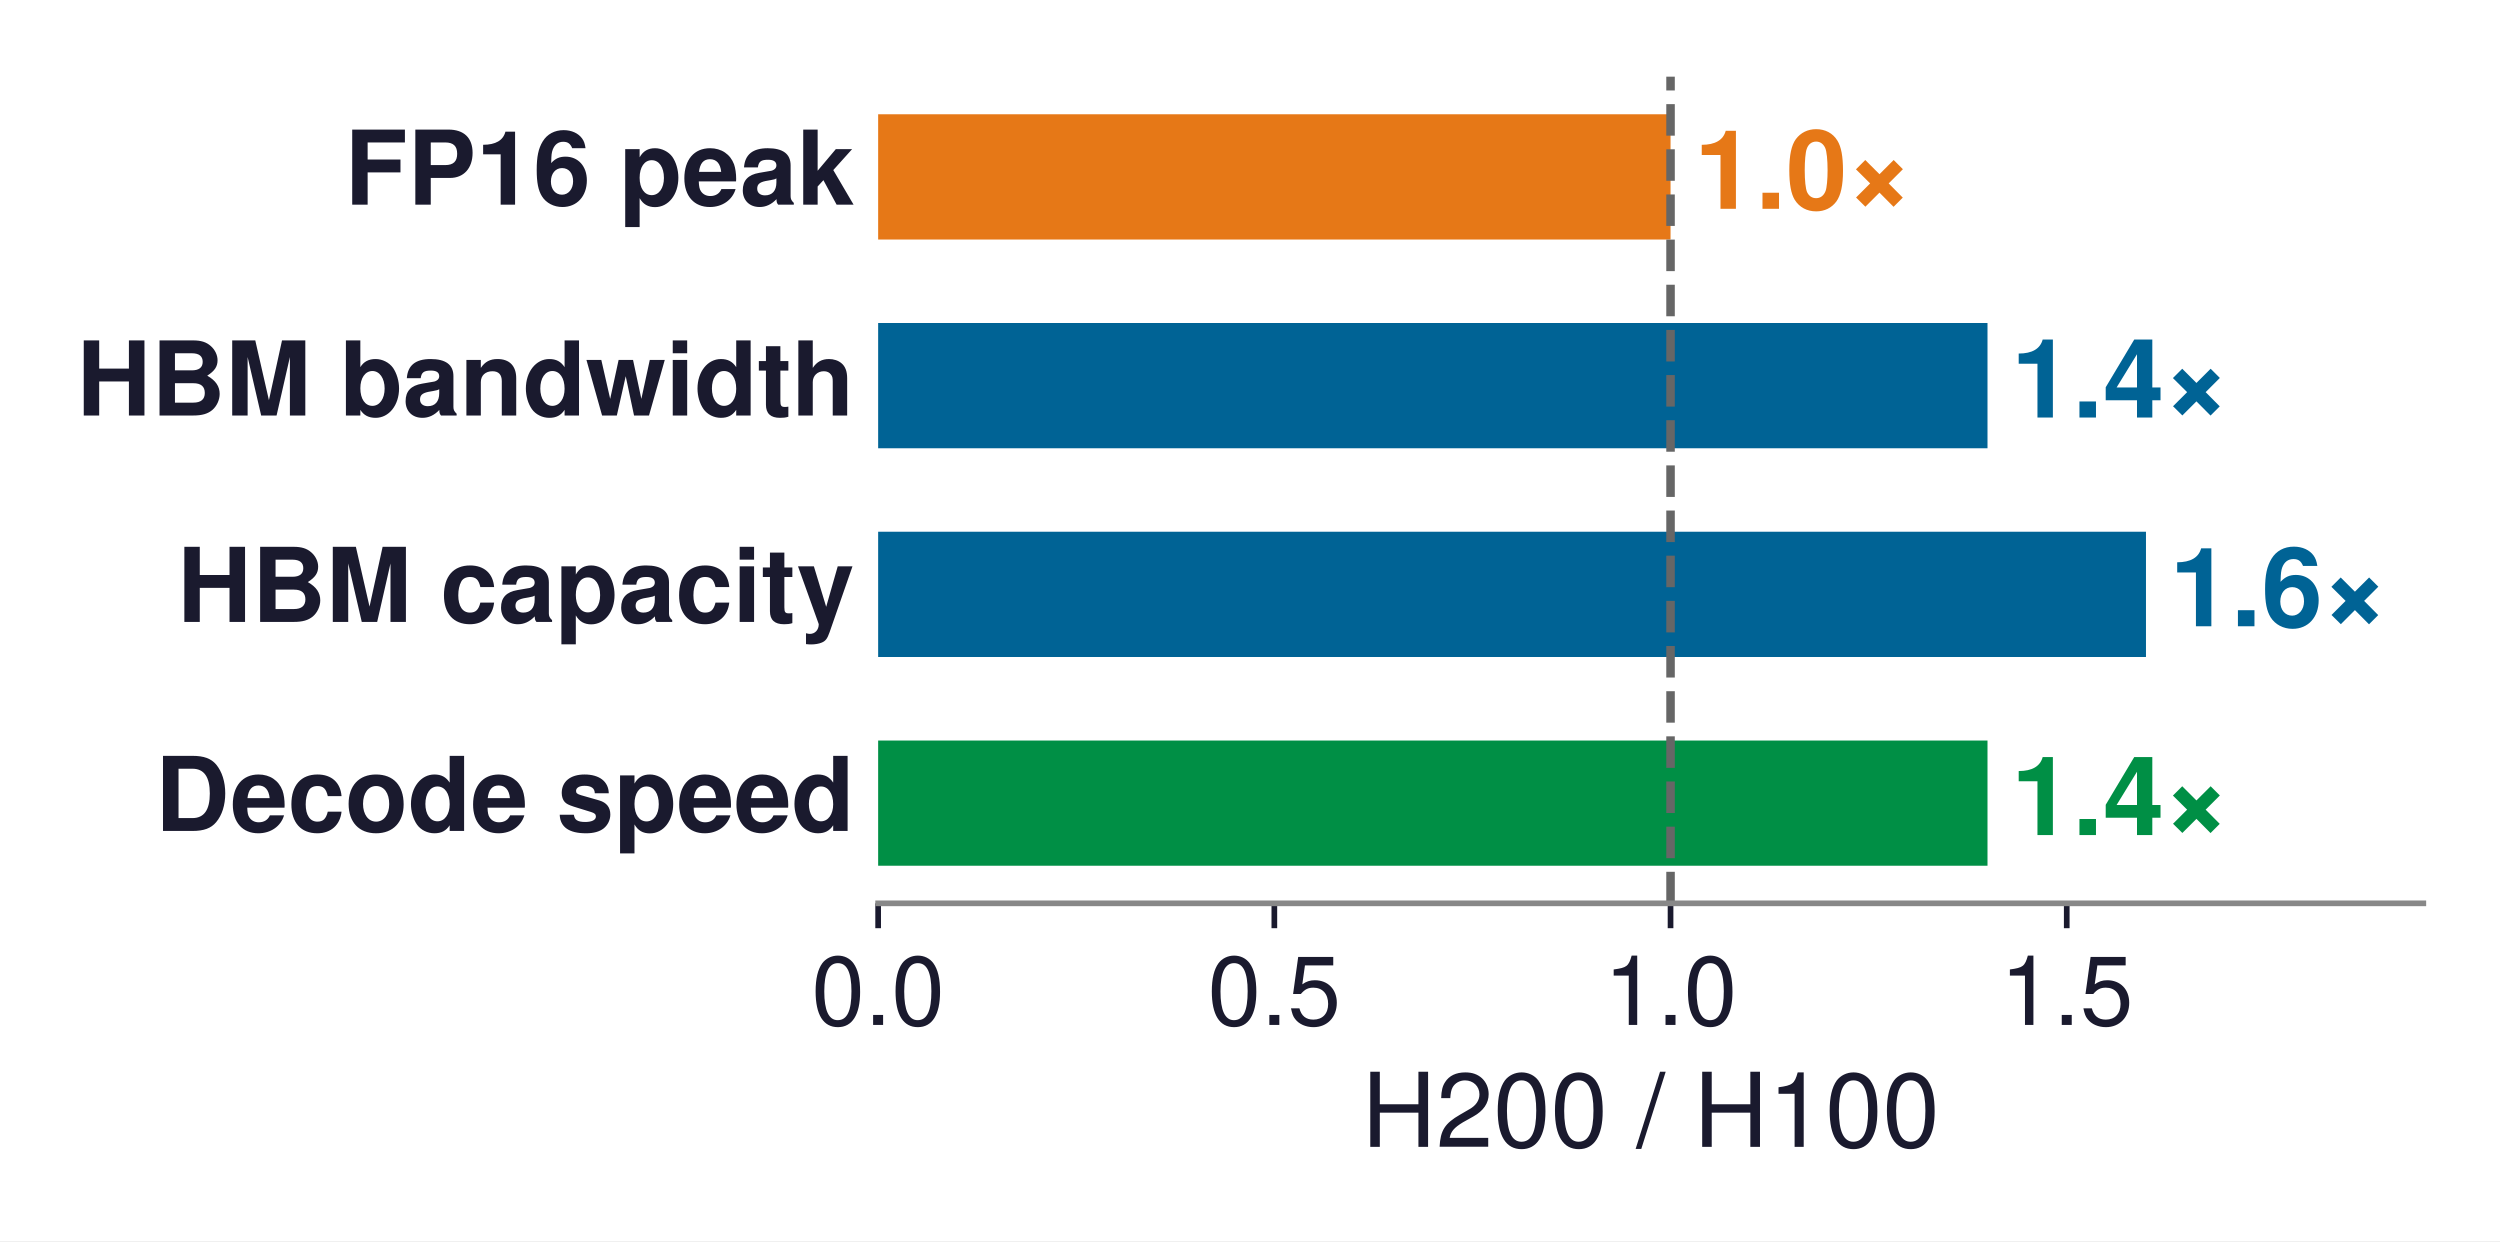
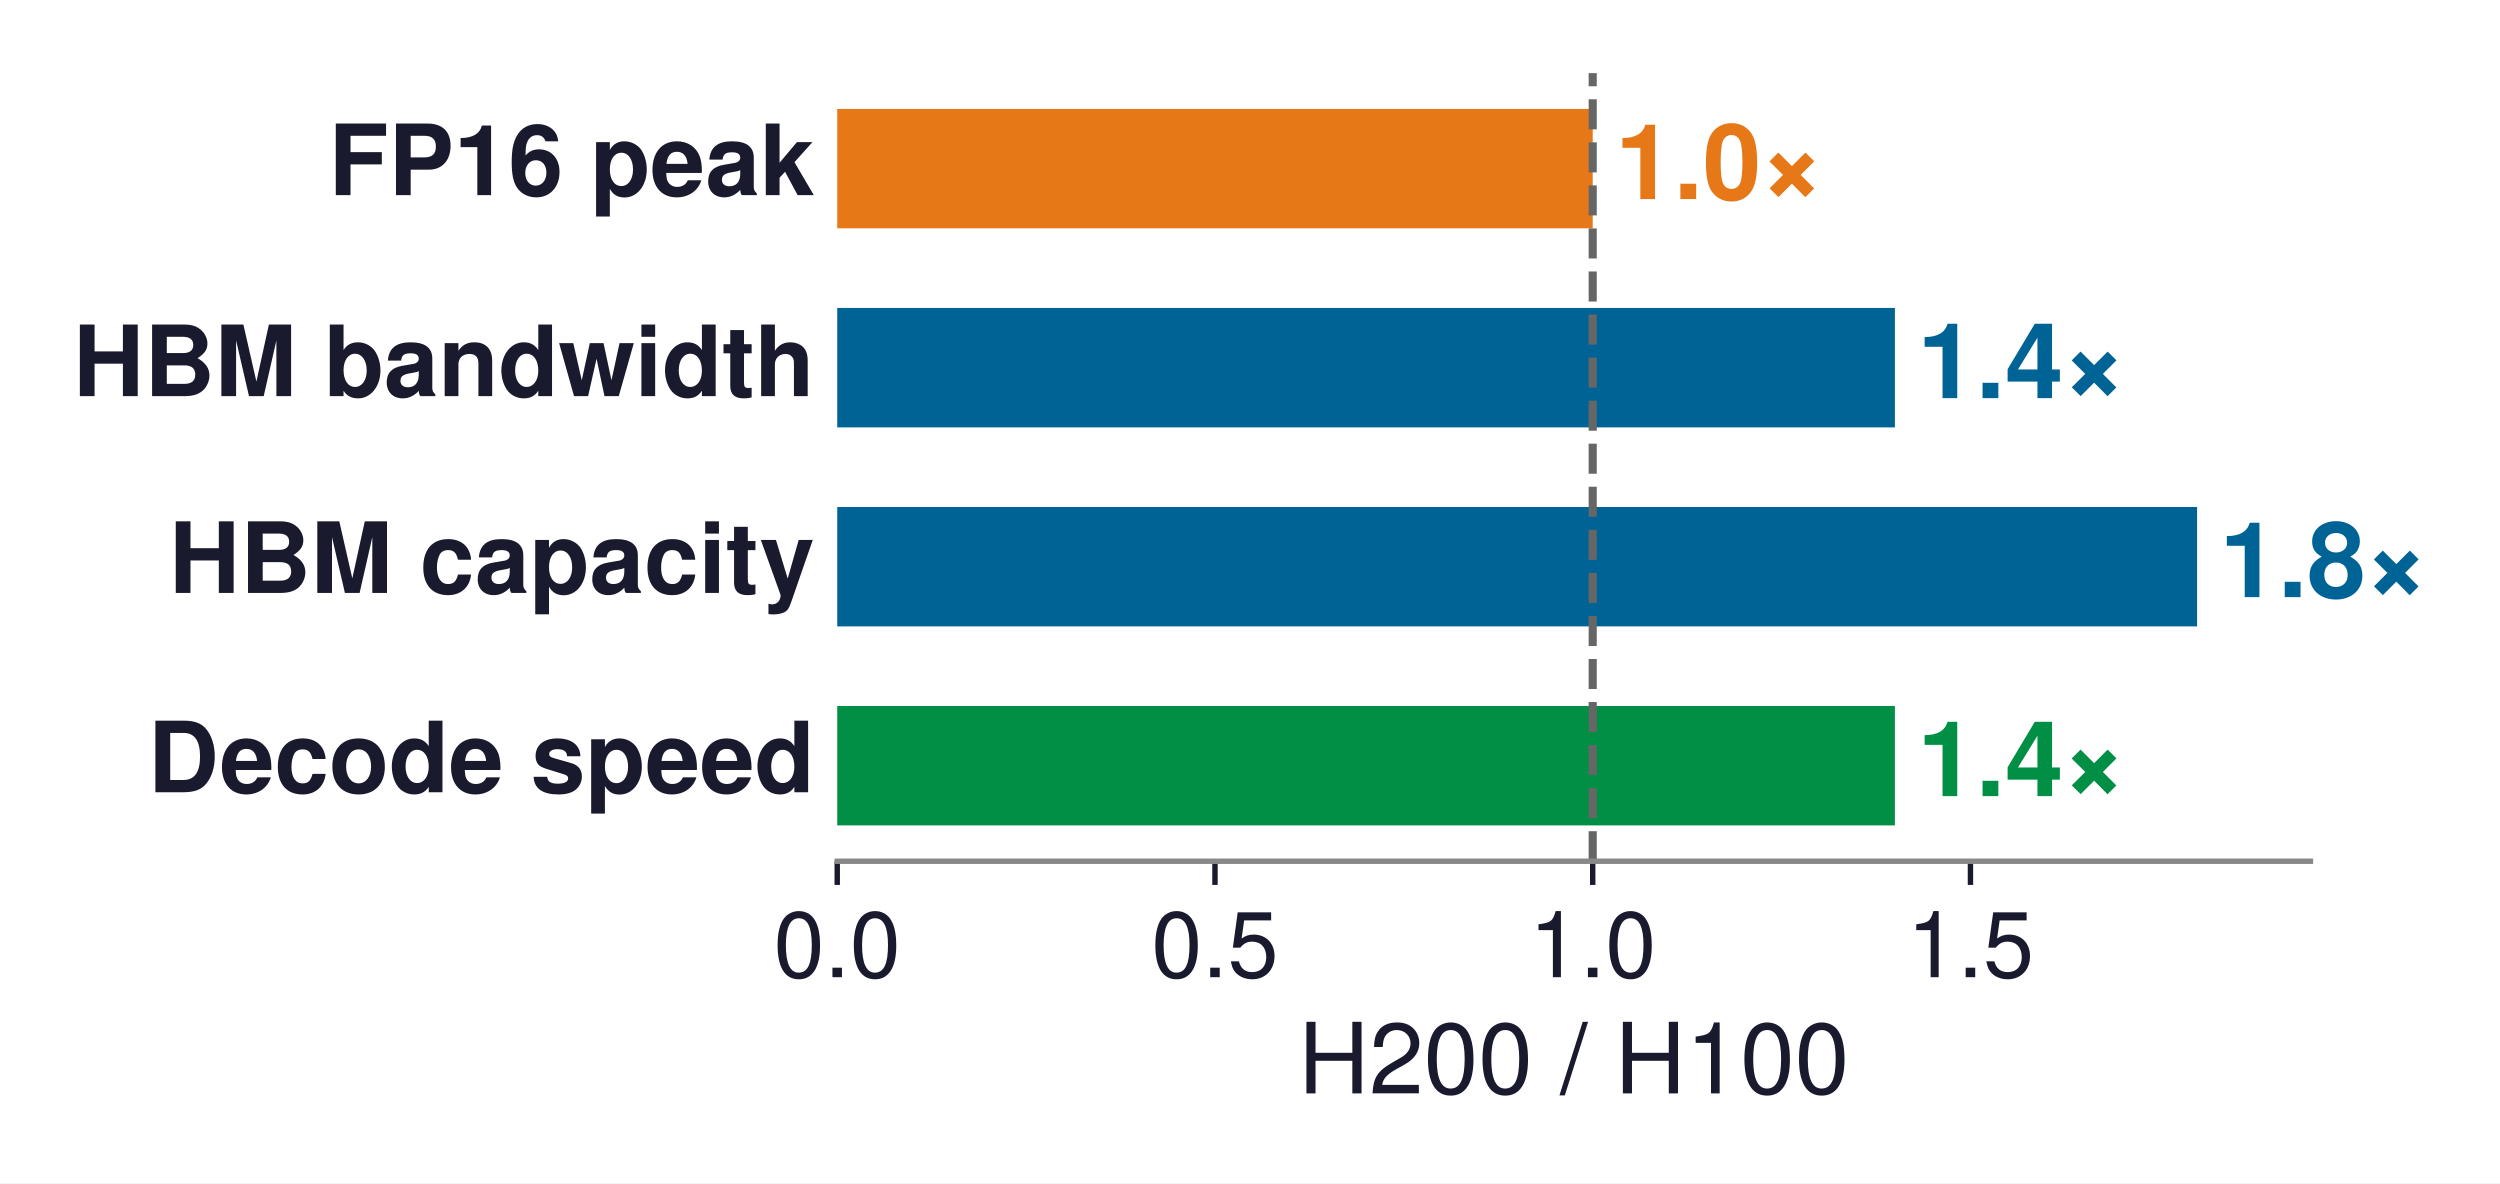
- <svg xmlns="http://www.w3.org/2000/svg" xmlns:xlink="http://www.w3.org/1999/xlink" width="352.097pt" height="174.782pt" viewBox="0 0 352.097 174.782" version="1.1">
+ <svg xmlns="http://www.w3.org/2000/svg" xmlns:xlink="http://www.w3.org/1999/xlink" width="369.303pt" height="174.782pt" viewBox="0 0 369.303 174.782" version="1.1">
  <defs>
    <style type="text/css">*{stroke-linejoin: round; stroke-linecap: butt}</style>
  </defs>
  <g id="figure_1">
    <g id="patch_1">
-       <path d="M 0 174.782  L 352.097 174.782  L 352.097 0  L 0 0  z " style="fill: #ffffff" />
+       <path d="M 0 174.782  L 369.303 174.782  L 369.303 0  L 0 0  z " style="fill: #ffffff" />
    </g>
    <g id="axes_1">
      <g id="patch_2">
        <path d="M 123.677 127.224  L 341.297 127.224  L 341.297 10.8  L 123.677 10.8  z " style="fill: #ffffff" />
      </g>
      <g id="patch_3">
-         <path d="M 123.677 33.732  L 235.277 33.732  L 235.277 16.092  L 123.677 16.092  z " clip-path="url(#p675e3c3cbc)" style="fill: #e67817" />
+         <path d="M 123.677 33.732  L 235.277 33.732  L 235.277 16.092  L 123.677 16.092  z " clip-path="url(#p03f104905d)" style="fill: #e67817" />
      </g>
      <g id="patch_4">
-         <path d="M 123.677 63.132  L 279.917 63.132  L 279.917 45.492  L 123.677 45.492  z " clip-path="url(#p675e3c3cbc)" style="fill: #006395" />
+         <path d="M 123.677 63.132  L 279.917 63.132  L 279.917 45.492  L 123.677 45.492  z " clip-path="url(#p03f104905d)" style="fill: #006395" />
      </g>
      <g id="patch_5">
-         <path d="M 123.677 92.532  L 302.237 92.532  L 302.237 74.892  L 123.677 74.892  z " clip-path="url(#p675e3c3cbc)" style="fill: #006395" />
+         <path d="M 123.677 92.532  L 324.557 92.532  L 324.557 74.892  L 123.677 74.892  z " clip-path="url(#p03f104905d)" style="fill: #006395" />
      </g>
      <g id="patch_6">
-         <path d="M 123.677 121.932  L 279.917 121.932  L 279.917 104.292  L 123.677 104.292  z " clip-path="url(#p675e3c3cbc)" style="fill: #008f45" />
+         <path d="M 123.677 121.932  L 279.917 121.932  L 279.917 104.292  L 123.677 104.292  z " clip-path="url(#p03f104905d)" style="fill: #008f45" />
      </g>
      <g id="matplotlib.axis_1">
        <g id="xtick_1">
          <g id="line2d_1">
            <defs>
-               <path id="me9641f0695" d="M 0 0  L 0 3.5  " style="stroke: #1a1a2e; stroke-width: 0.8" />
+               <path id="m4c33b7015f" d="M 0 0  L 0 3.5  " style="stroke: #1a1a2e; stroke-width: 0.8" />
            </defs>
            <g>
-               <use xlink:href="#me9641f0695" x="123.677" y="127.224" style="fill: #1a1a2e; stroke: #1a1a2e; stroke-width: 0.8" />
+               <use xlink:href="#m4c33b7015f" x="123.677" y="127.224" style="fill: #1a1a2e; stroke: #1a1a2e; stroke-width: 0.8" />
            </g>
          </g>
          <g id="text_1">
            <text style="font-size: 13.5px; font-family: 'Helvetica', 'Arial', 'DejaVu Sans', sans-serif; text-anchor: middle; fill: #1a1a2e" x="123.677" y="144.349" transform="rotate(-0 123.6774 144.349)">0.0</text>
          </g>
        </g>
        <g id="xtick_2">
          <g id="line2d_2">
            <g>
-               <use xlink:href="#me9641f0695" x="179.477" y="127.224" style="fill: #1a1a2e; stroke: #1a1a2e; stroke-width: 0.8" />
+               <use xlink:href="#m4c33b7015f" x="179.477" y="127.224" style="fill: #1a1a2e; stroke: #1a1a2e; stroke-width: 0.8" />
            </g>
          </g>
          <g id="text_2">
            <text style="font-size: 13.5px; font-family: 'Helvetica', 'Arial', 'DejaVu Sans', sans-serif; text-anchor: middle; fill: #1a1a2e" x="179.477" y="144.349" transform="rotate(-0 179.4774 144.349)">0.5</text>
          </g>
        </g>
        <g id="xtick_3">
          <g id="line2d_3">
            <g>
-               <use xlink:href="#me9641f0695" x="235.277" y="127.224" style="fill: #1a1a2e; stroke: #1a1a2e; stroke-width: 0.8" />
+               <use xlink:href="#m4c33b7015f" x="235.277" y="127.224" style="fill: #1a1a2e; stroke: #1a1a2e; stroke-width: 0.8" />
            </g>
          </g>
          <g id="text_3">
            <text style="font-size: 13.5px; font-family: 'Helvetica', 'Arial', 'DejaVu Sans', sans-serif; text-anchor: middle; fill: #1a1a2e" x="235.277" y="144.349" transform="rotate(-0 235.2774 144.349)">1.0</text>
          </g>
        </g>
        <g id="xtick_4">
          <g id="line2d_4">
            <g>
-               <use xlink:href="#me9641f0695" x="291.077" y="127.224" style="fill: #1a1a2e; stroke: #1a1a2e; stroke-width: 0.8" />
+               <use xlink:href="#m4c33b7015f" x="291.077" y="127.224" style="fill: #1a1a2e; stroke: #1a1a2e; stroke-width: 0.8" />
            </g>
          </g>
          <g id="text_4">
            <text style="font-size: 13.5px; font-family: 'Helvetica', 'Arial', 'DejaVu Sans', sans-serif; text-anchor: middle; fill: #1a1a2e" x="291.077" y="144.349" transform="rotate(-0 291.0774 144.349)">1.5</text>
          </g>
        </g>
        <g id="text_5">
          <text style="font-size: 14.5px; font-family: 'Helvetica', 'Arial', 'DejaVu Sans', sans-serif; text-anchor: middle; fill: #1a1a2e" x="232.487" y="161.518" transform="rotate(-0 232.4874 161.5179)">H200 / H100</text>
        </g>
      </g>
      <g id="matplotlib.axis_2" />
      <g id="line2d_5">
-         <path d="M 235.277 127.224  L 235.277 10.8  " clip-path="url(#p675e3c3cbc)" style="fill: none; stroke-dasharray: 4.44,1.92; stroke-dashoffset: 0; stroke: #666666; stroke-width: 1.2" />
+         <path d="M 235.277 127.224  L 235.277 10.8  " clip-path="url(#p03f104905d)" style="fill: none; stroke-dasharray: 4.44,1.92; stroke-dashoffset: 0; stroke: #666666; stroke-width: 1.2" />
      </g>
      <g id="patch_7">
        <path d="M 123.677 127.224  L 341.297 127.224  " style="fill: none; stroke: #888888; stroke-width: 0.8; stroke-linejoin: miter; stroke-linecap: square" />
      </g>
      <g id="text_6">
        <text style="font-weight: 700; font-size: 15.5px; font-family: 'Helvetica', 'Arial', 'DejaVu Sans', sans-serif; text-anchor: start; fill: #e67817" x="238.625" y="29.408" transform="rotate(-0 238.6254 29.40761)">1.0×</text>
      </g>
      <g id="text_7">
        <text style="font-weight: 700; font-size: 14.5px; font-family: 'Helvetica', 'Arial', 'DejaVu Sans', sans-serif; text-anchor: end; fill: #1a1a2e" x="120.329" y="28.83" transform="rotate(-0 120.3294 28.8304)">FP16 peak</text>
      </g>
      <g id="text_8">
        <text style="font-weight: 700; font-size: 15.5px; font-family: 'Helvetica', 'Arial', 'DejaVu Sans', sans-serif; text-anchor: start; fill: #006395" x="283.265" y="58.808" transform="rotate(-0 283.2654 58.80761)">1.4×</text>
      </g>
      <g id="text_9">
        <text style="font-weight: 700; font-size: 14.5px; font-family: 'Helvetica', 'Arial', 'DejaVu Sans', sans-serif; text-anchor: end; fill: #1a1a2e" x="120.329" y="58.518" transform="rotate(-0 120.3294 58.51757)">HBM bandwidth</text>
      </g>
      <g id="text_10">
-         <text style="font-weight: 700; font-size: 15.5px; font-family: 'Helvetica', 'Arial', 'DejaVu Sans', sans-serif; text-anchor: start; fill: #006395" x="305.585" y="88.208" transform="rotate(-0 305.5854 88.20761)">1.6×</text>
+         <text style="font-weight: 700; font-size: 15.5px; font-family: 'Helvetica', 'Arial', 'DejaVu Sans', sans-serif; text-anchor: start; fill: #006395" x="327.905" y="88.208" transform="rotate(-0 327.9054 88.20761)">1.8×</text>
      </g>
      <g id="text_11">
        <text style="font-weight: 700; font-size: 14.5px; font-family: 'Helvetica', 'Arial', 'DejaVu Sans', sans-serif; text-anchor: end; fill: #1a1a2e" x="120.329" y="87.588" transform="rotate(-0 120.3294 87.58848)">HBM capacity</text>
      </g>
      <g id="text_12">
        <text style="font-weight: 700; font-size: 15.5px; font-family: 'Helvetica', 'Arial', 'DejaVu Sans', sans-serif; text-anchor: start; fill: #008f45" x="283.265" y="117.608" transform="rotate(-0 283.2654 117.6076)">1.4×</text>
      </g>
      <g id="text_13">
        <text style="font-weight: 700; font-size: 14.5px; font-family: 'Helvetica', 'Arial', 'DejaVu Sans', sans-serif; text-anchor: end; fill: #1a1a2e" x="120.329" y="117.03" transform="rotate(-0 120.3294 117.0304)">Decode speed</text>
      </g>
    </g>
  </g>
  <defs>
-     <clipPath id="p675e3c3cbc">
+     <clipPath id="p03f104905d">
      <rect x="123.677" y="10.8" width="217.62" height="116.424" />
    </clipPath>
  </defs>
</svg>
